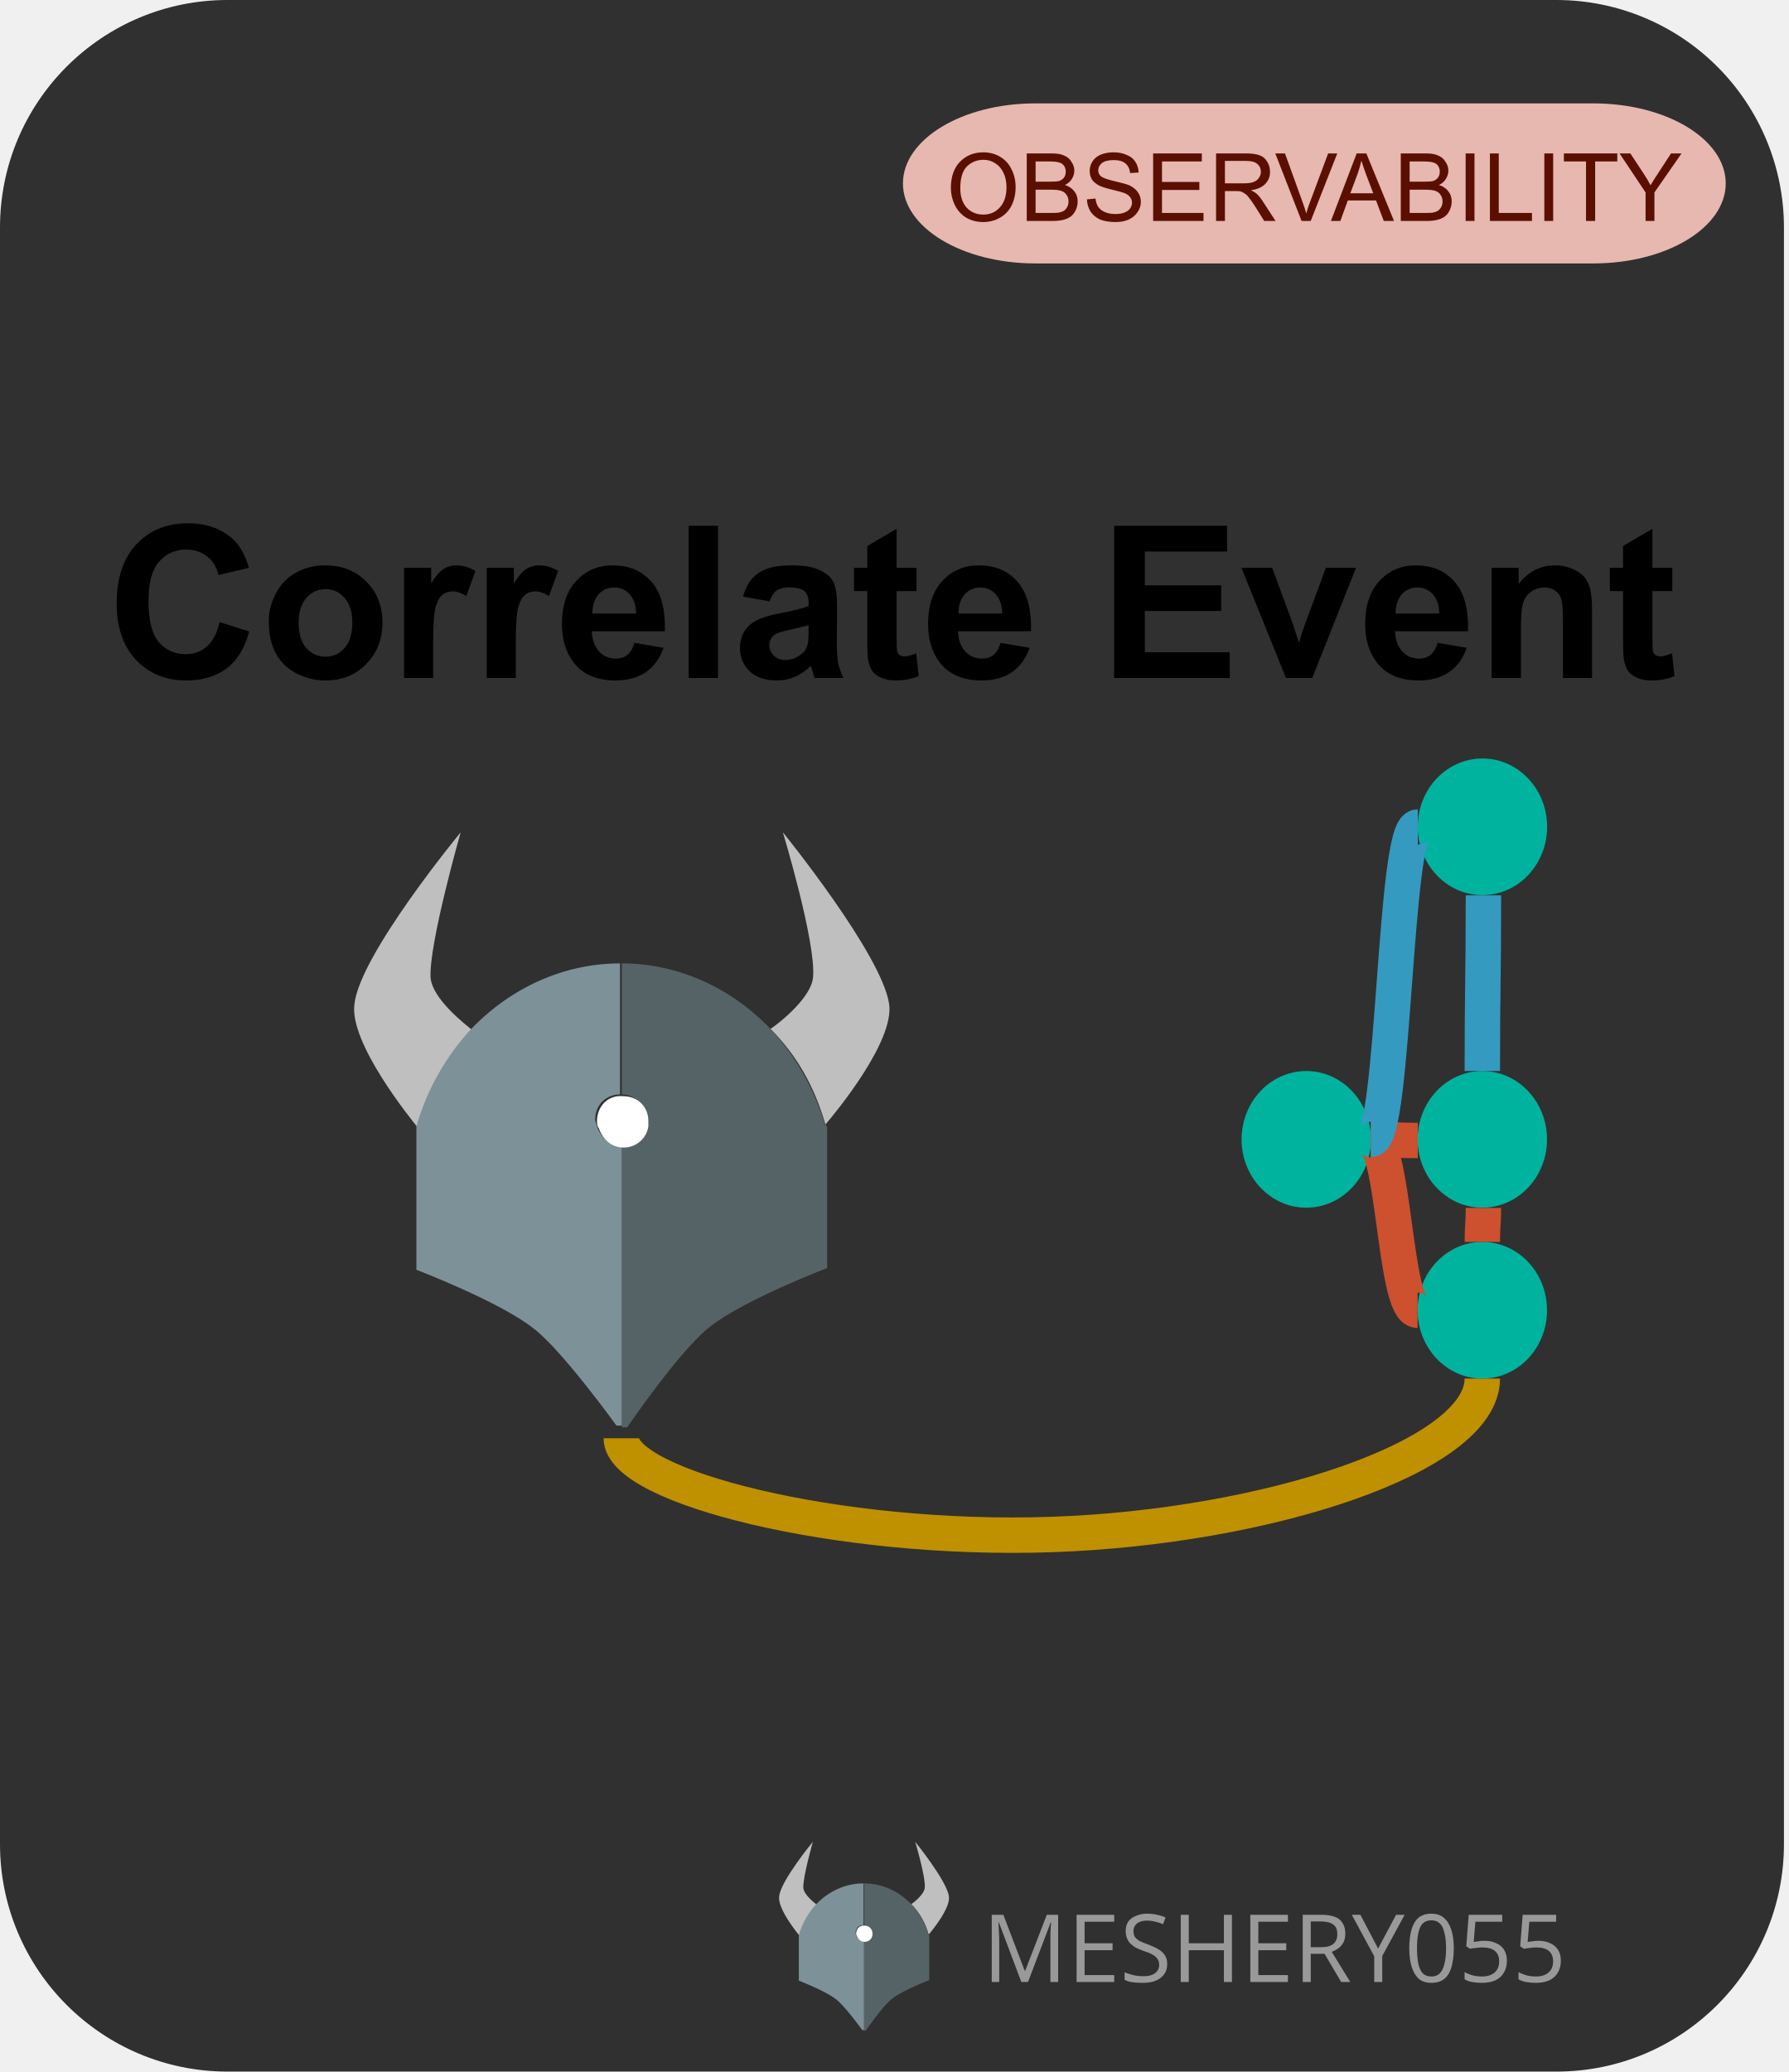
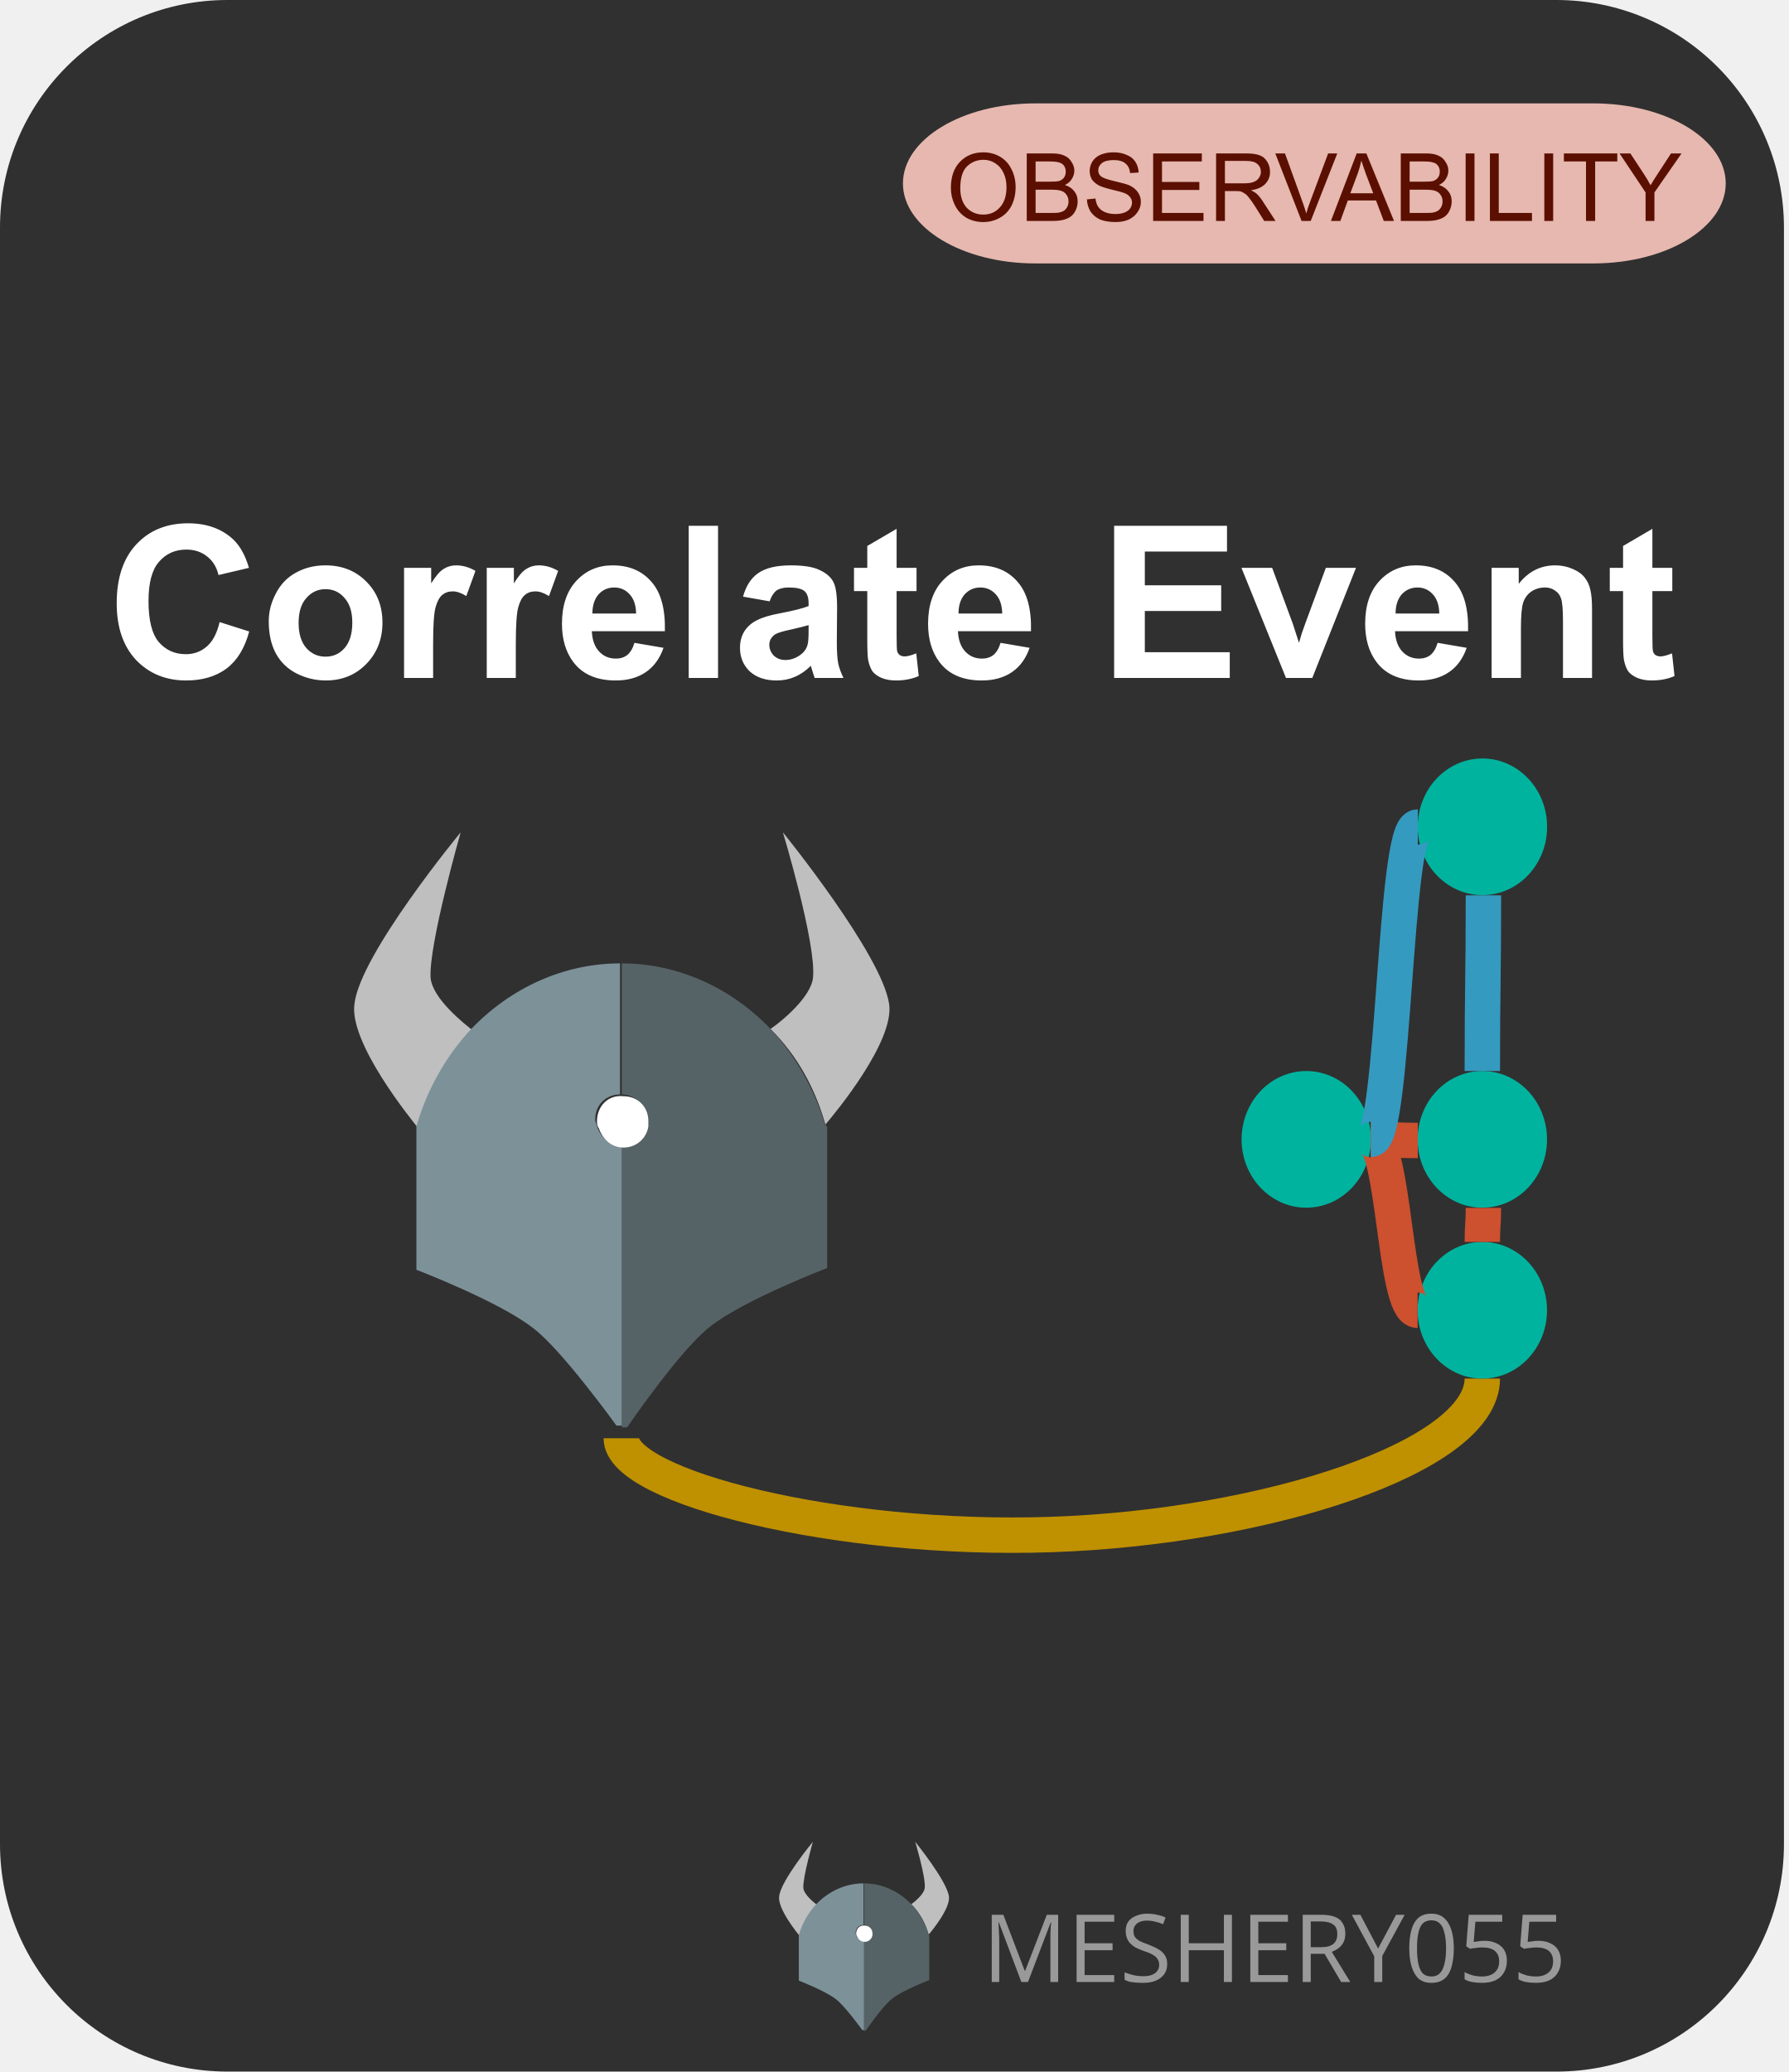
<svg xmlns="http://www.w3.org/2000/svg" width="101" height="117" viewBox="0 0 101 117" fill="none">
  <path fill-rule="evenodd" clip-rule="evenodd" d="M0 12.849C0 5.753 5.753 0 12.849 0H87.906C91.314 0 94.583 1.354 96.992 3.763C99.402 6.173 100.756 9.442 100.756 12.849V104.127C100.756 111.223 95.003 116.976 87.906 116.976H12.849C5.753 116.976 0 111.223 0 104.127V12.849Z" fill="#303030" />
-   <path d="M12.403 35.127L14.075 35.658C13.825 36.596 13.398 37.294 12.794 37.752C12.19 38.2 11.429 38.424 10.513 38.424C9.367 38.424 8.424 38.039 7.685 37.268C6.955 36.487 6.591 35.419 6.591 34.065C6.591 32.638 6.961 31.528 7.7 30.737C8.44 29.945 9.414 29.549 10.622 29.549C11.674 29.549 12.528 29.856 13.185 30.471C13.57 30.846 13.862 31.377 14.06 32.065L12.341 32.471C12.237 32.023 12.023 31.674 11.7 31.424C11.377 31.164 10.987 31.033 10.528 31.033C9.893 31.033 9.377 31.263 8.982 31.721C8.586 32.169 8.388 32.908 8.388 33.94C8.388 35.023 8.58 35.794 8.966 36.252C9.362 36.711 9.872 36.94 10.497 36.94C10.956 36.94 11.351 36.794 11.685 36.502C12.018 36.211 12.258 35.752 12.403 35.127ZM15.179 35.08C15.179 34.539 15.314 34.013 15.585 33.502C15.856 32.981 16.236 32.591 16.726 32.33C17.215 32.059 17.767 31.924 18.382 31.924C19.319 31.924 20.09 32.231 20.694 32.846C21.299 33.45 21.601 34.221 21.601 35.158C21.601 36.096 21.293 36.877 20.679 37.502C20.075 38.117 19.314 38.424 18.398 38.424C17.825 38.424 17.278 38.294 16.757 38.033C16.247 37.773 15.856 37.398 15.585 36.908C15.314 36.408 15.179 35.799 15.179 35.08ZM16.866 35.174C16.866 35.789 17.012 36.263 17.304 36.596C17.595 36.919 17.955 37.08 18.382 37.08C18.819 37.08 19.179 36.919 19.46 36.596C19.752 36.263 19.898 35.783 19.898 35.158C19.898 34.554 19.752 34.091 19.46 33.768C19.179 33.434 18.819 33.268 18.382 33.268C17.955 33.268 17.595 33.434 17.304 33.768C17.012 34.091 16.866 34.559 16.866 35.174ZM24.462 38.283H22.821V32.065H24.353V32.94C24.613 32.523 24.847 32.252 25.056 32.127C25.264 31.992 25.498 31.924 25.759 31.924C26.134 31.924 26.498 32.028 26.853 32.237L26.337 33.658C26.056 33.481 25.8 33.393 25.571 33.393C25.332 33.393 25.134 33.461 24.978 33.596C24.821 33.721 24.696 33.95 24.603 34.283C24.509 34.606 24.462 35.299 24.462 36.362V38.283ZM29.132 38.283H27.491V32.065H29.023V32.94C29.283 32.523 29.517 32.252 29.726 32.127C29.934 31.992 30.168 31.924 30.429 31.924C30.804 31.924 31.168 32.028 31.523 32.237L31.007 33.658C30.726 33.481 30.47 33.393 30.241 33.393C30.002 33.393 29.804 33.461 29.648 33.596C29.491 33.721 29.366 33.95 29.273 34.283C29.179 34.606 29.132 35.299 29.132 36.362V38.283ZM35.833 36.299L37.474 36.58C37.265 37.184 36.932 37.643 36.474 37.955C36.015 38.268 35.448 38.424 34.771 38.424C33.687 38.424 32.885 38.07 32.364 37.362C31.948 36.799 31.739 36.086 31.739 35.221C31.739 34.19 32.01 33.382 32.552 32.799C33.093 32.216 33.776 31.924 34.599 31.924C35.526 31.924 36.255 32.231 36.786 32.846C37.328 33.45 37.583 34.382 37.552 35.643H33.427C33.448 36.132 33.583 36.513 33.833 36.783C34.083 37.054 34.401 37.19 34.786 37.19C35.036 37.19 35.25 37.122 35.427 36.987C35.604 36.841 35.739 36.612 35.833 36.299ZM35.927 34.643C35.916 34.164 35.791 33.799 35.552 33.549C35.323 33.299 35.036 33.174 34.692 33.174C34.338 33.174 34.041 33.304 33.802 33.565C33.573 33.836 33.458 34.195 33.458 34.643H35.927ZM38.898 38.283V29.69H40.554V38.283H38.898ZM43.466 33.955L41.966 33.69C42.133 33.086 42.419 32.643 42.825 32.362C43.242 32.07 43.856 31.924 44.669 31.924C45.398 31.924 45.94 32.013 46.294 32.19C46.659 32.356 46.914 32.575 47.06 32.846C47.206 33.106 47.278 33.596 47.278 34.315L47.263 36.237C47.263 36.789 47.289 37.195 47.341 37.455C47.393 37.705 47.492 37.981 47.638 38.283H46.013C45.971 38.169 45.919 38.007 45.856 37.799C45.825 37.695 45.804 37.627 45.794 37.596C45.513 37.877 45.211 38.086 44.888 38.221C44.575 38.356 44.237 38.424 43.872 38.424C43.226 38.424 42.716 38.252 42.341 37.908C41.976 37.554 41.794 37.112 41.794 36.58C41.794 36.226 41.877 35.914 42.044 35.643C42.221 35.372 42.461 35.164 42.763 35.018C43.065 34.862 43.502 34.731 44.075 34.627C44.836 34.481 45.367 34.346 45.669 34.221V34.065C45.669 33.742 45.591 33.513 45.435 33.377C45.278 33.242 44.981 33.174 44.544 33.174C44.252 33.174 44.023 33.231 43.856 33.346C43.7 33.461 43.57 33.664 43.466 33.955ZM45.669 35.299C45.461 35.362 45.127 35.445 44.669 35.549C44.211 35.643 43.909 35.737 43.763 35.83C43.554 35.987 43.45 36.179 43.45 36.408C43.45 36.638 43.534 36.841 43.7 37.018C43.877 37.184 44.096 37.268 44.356 37.268C44.659 37.268 44.945 37.169 45.216 36.971C45.414 36.825 45.544 36.643 45.606 36.424C45.648 36.289 45.669 36.023 45.669 35.627V35.299ZM51.765 32.065V33.377H50.64V35.877C50.64 36.388 50.65 36.684 50.671 36.768C50.692 36.851 50.739 36.924 50.812 36.987C50.895 37.039 50.989 37.065 51.093 37.065C51.249 37.065 51.468 37.007 51.749 36.893L51.89 38.174C51.515 38.341 51.082 38.424 50.593 38.424C50.301 38.424 50.035 38.377 49.796 38.283C49.556 38.179 49.379 38.049 49.265 37.893C49.16 37.726 49.082 37.513 49.03 37.252C48.999 37.054 48.983 36.664 48.983 36.08V33.377H48.233V32.065H48.983V30.83L50.64 29.862V32.065H51.765ZM56.511 36.299L58.151 36.58C57.943 37.184 57.61 37.643 57.151 37.955C56.693 38.268 56.125 38.424 55.448 38.424C54.365 38.424 53.563 38.07 53.042 37.362C52.625 36.799 52.417 36.086 52.417 35.221C52.417 34.19 52.688 33.382 53.23 32.799C53.771 32.216 54.453 31.924 55.276 31.924C56.203 31.924 56.933 32.231 57.464 32.846C58.006 33.45 58.261 34.382 58.23 35.643H54.105C54.125 36.132 54.261 36.513 54.511 36.783C54.761 37.054 55.078 37.19 55.464 37.19C55.714 37.19 55.928 37.122 56.105 36.987C56.282 36.841 56.417 36.612 56.511 36.299ZM56.605 34.643C56.594 34.164 56.469 33.799 56.23 33.549C56 33.299 55.714 33.174 55.37 33.174C55.016 33.174 54.719 33.304 54.48 33.565C54.25 33.836 54.136 34.195 54.136 34.643H56.605ZM62.925 38.283V29.69H69.3V31.143H64.659V33.049H68.972V34.502H64.659V36.83H69.456V38.283H62.925ZM72.632 38.283L70.116 32.065H71.851L73.022 35.237L73.366 36.299C73.45 36.028 73.502 35.851 73.522 35.768C73.585 35.591 73.647 35.414 73.71 35.237L74.882 32.065H76.585L74.116 38.283H72.632ZM81.196 36.299L82.837 36.58C82.629 37.184 82.295 37.643 81.837 37.955C81.379 38.268 80.811 38.424 80.134 38.424C79.05 38.424 78.248 38.07 77.728 37.362C77.311 36.799 77.103 36.086 77.103 35.221C77.103 34.19 77.373 33.382 77.915 32.799C78.457 32.216 79.139 31.924 79.962 31.924C80.889 31.924 81.618 32.231 82.149 32.846C82.691 33.45 82.946 34.382 82.915 35.643H78.79C78.811 36.132 78.946 36.513 79.196 36.783C79.446 37.054 79.764 37.19 80.149 37.19C80.399 37.19 80.613 37.122 80.79 36.987C80.967 36.841 81.103 36.612 81.196 36.299ZM81.29 34.643C81.28 34.164 81.155 33.799 80.915 33.549C80.686 33.299 80.399 33.174 80.056 33.174C79.701 33.174 79.405 33.304 79.165 33.565C78.936 33.836 78.821 34.195 78.821 34.643H81.29ZM89.917 38.283H88.276V35.112C88.276 34.434 88.24 33.997 88.167 33.799C88.105 33.601 87.99 33.45 87.823 33.346C87.667 33.231 87.48 33.174 87.261 33.174C86.969 33.174 86.709 33.252 86.48 33.408C86.261 33.565 86.11 33.773 86.026 34.033C85.943 34.294 85.901 34.773 85.901 35.471V38.283H84.245V32.065H85.776V32.971C86.318 32.273 87.005 31.924 87.839 31.924C88.193 31.924 88.521 31.992 88.823 32.127C89.125 32.252 89.355 32.419 89.511 32.627C89.667 32.825 89.771 33.054 89.823 33.315C89.886 33.565 89.917 33.929 89.917 34.408V38.283ZM94.45 32.065V33.377H93.325V35.877C93.325 36.388 93.336 36.684 93.356 36.768C93.377 36.851 93.424 36.924 93.497 36.987C93.58 37.039 93.674 37.065 93.778 37.065C93.935 37.065 94.153 37.007 94.435 36.893L94.575 38.174C94.2 38.341 93.768 38.424 93.278 38.424C92.987 38.424 92.721 38.377 92.481 38.283C92.242 38.179 92.065 38.049 91.95 37.893C91.846 37.726 91.768 37.513 91.716 37.252C91.685 37.054 91.669 36.664 91.669 36.08V33.377H90.919V32.065H91.669V30.83L93.325 29.862V32.065H94.45Z" fill="black" />
+   <path d="M12.403 35.127L14.075 35.658C13.825 36.596 13.398 37.294 12.794 37.752C12.19 38.2 11.429 38.424 10.513 38.424C9.367 38.424 8.424 38.039 7.685 37.268C6.955 36.487 6.591 35.419 6.591 34.065C6.591 32.638 6.961 31.528 7.7 30.737C8.44 29.945 9.414 29.549 10.622 29.549C11.674 29.549 12.528 29.856 13.185 30.471C13.57 30.846 13.862 31.377 14.06 32.065L12.341 32.471C12.237 32.023 12.023 31.674 11.7 31.424C11.377 31.164 10.987 31.033 10.528 31.033C9.893 31.033 9.377 31.263 8.982 31.721C8.586 32.169 8.388 32.908 8.388 33.94C8.388 35.023 8.58 35.794 8.966 36.252C9.362 36.711 9.872 36.94 10.497 36.94C10.956 36.94 11.351 36.794 11.685 36.502C12.018 36.211 12.258 35.752 12.403 35.127ZM15.179 35.08C15.179 34.539 15.314 34.013 15.585 33.502C15.856 32.981 16.236 32.591 16.726 32.33C17.215 32.059 17.767 31.924 18.382 31.924C19.319 31.924 20.09 32.231 20.694 32.846C21.299 33.45 21.601 34.221 21.601 35.158C21.601 36.096 21.293 36.877 20.679 37.502C20.075 38.117 19.314 38.424 18.398 38.424C17.825 38.424 17.278 38.294 16.757 38.033C16.247 37.773 15.856 37.398 15.585 36.908C15.314 36.408 15.179 35.799 15.179 35.08ZM16.866 35.174C16.866 35.789 17.012 36.263 17.304 36.596C17.595 36.919 17.955 37.08 18.382 37.08C18.819 37.08 19.179 36.919 19.46 36.596C19.752 36.263 19.898 35.783 19.898 35.158C19.898 34.554 19.752 34.091 19.46 33.768C19.179 33.434 18.819 33.268 18.382 33.268C17.955 33.268 17.595 33.434 17.304 33.768C17.012 34.091 16.866 34.559 16.866 35.174ZM24.462 38.283H22.821V32.065H24.353V32.94C24.613 32.523 24.847 32.252 25.056 32.127C25.264 31.992 25.498 31.924 25.759 31.924C26.134 31.924 26.498 32.028 26.853 32.237L26.337 33.658C26.056 33.481 25.8 33.393 25.571 33.393C25.332 33.393 25.134 33.461 24.978 33.596C24.821 33.721 24.696 33.95 24.603 34.283C24.509 34.606 24.462 35.299 24.462 36.362V38.283ZM29.132 38.283H27.491V32.065H29.023V32.94C29.283 32.523 29.517 32.252 29.726 32.127C29.934 31.992 30.168 31.924 30.429 31.924C30.804 31.924 31.168 32.028 31.523 32.237L31.007 33.658C30.726 33.481 30.47 33.393 30.241 33.393C30.002 33.393 29.804 33.461 29.648 33.596C29.491 33.721 29.366 33.95 29.273 34.283C29.179 34.606 29.132 35.299 29.132 36.362V38.283ZM35.833 36.299L37.474 36.58C37.265 37.184 36.932 37.643 36.474 37.955C36.015 38.268 35.448 38.424 34.771 38.424C33.687 38.424 32.885 38.07 32.364 37.362C31.948 36.799 31.739 36.086 31.739 35.221C31.739 34.19 32.01 33.382 32.552 32.799C33.093 32.216 33.776 31.924 34.599 31.924C35.526 31.924 36.255 32.231 36.786 32.846C37.328 33.45 37.583 34.382 37.552 35.643H33.427C33.448 36.132 33.583 36.513 33.833 36.783C34.083 37.054 34.401 37.19 34.786 37.19C35.036 37.19 35.25 37.122 35.427 36.987C35.604 36.841 35.739 36.612 35.833 36.299ZM35.927 34.643C35.916 34.164 35.791 33.799 35.552 33.549C35.323 33.299 35.036 33.174 34.692 33.174C34.338 33.174 34.041 33.304 33.802 33.565C33.573 33.836 33.458 34.195 33.458 34.643H35.927ZM38.898 38.283V29.69H40.554V38.283H38.898ZM43.466 33.955L41.966 33.69C42.133 33.086 42.419 32.643 42.825 32.362C43.242 32.07 43.856 31.924 44.669 31.924C45.398 31.924 45.94 32.013 46.294 32.19C46.659 32.356 46.914 32.575 47.06 32.846C47.206 33.106 47.278 33.596 47.278 34.315L47.263 36.237C47.263 36.789 47.289 37.195 47.341 37.455C47.393 37.705 47.492 37.981 47.638 38.283H46.013C45.971 38.169 45.919 38.007 45.856 37.799C45.825 37.695 45.804 37.627 45.794 37.596C45.513 37.877 45.211 38.086 44.888 38.221C44.575 38.356 44.237 38.424 43.872 38.424C43.226 38.424 42.716 38.252 42.341 37.908C41.976 37.554 41.794 37.112 41.794 36.58C41.794 36.226 41.877 35.914 42.044 35.643C42.221 35.372 42.461 35.164 42.763 35.018C43.065 34.862 43.502 34.731 44.075 34.627C44.836 34.481 45.367 34.346 45.669 34.221V34.065C45.669 33.742 45.591 33.513 45.435 33.377C45.278 33.242 44.981 33.174 44.544 33.174C44.252 33.174 44.023 33.231 43.856 33.346C43.7 33.461 43.57 33.664 43.466 33.955ZM45.669 35.299C45.461 35.362 45.127 35.445 44.669 35.549C44.211 35.643 43.909 35.737 43.763 35.83C43.554 35.987 43.45 36.179 43.45 36.408C43.45 36.638 43.534 36.841 43.7 37.018C43.877 37.184 44.096 37.268 44.356 37.268C44.659 37.268 44.945 37.169 45.216 36.971C45.414 36.825 45.544 36.643 45.606 36.424C45.648 36.289 45.669 36.023 45.669 35.627V35.299ZM51.765 32.065V33.377H50.64V35.877C50.64 36.388 50.65 36.684 50.671 36.768C50.692 36.851 50.739 36.924 50.812 36.987C50.895 37.039 50.989 37.065 51.093 37.065C51.249 37.065 51.468 37.007 51.749 36.893L51.89 38.174C51.515 38.341 51.082 38.424 50.593 38.424C50.301 38.424 50.035 38.377 49.796 38.283C49.556 38.179 49.379 38.049 49.265 37.893C49.16 37.726 49.082 37.513 49.03 37.252C48.999 37.054 48.983 36.664 48.983 36.08V33.377H48.233V32.065H48.983V30.83L50.64 29.862V32.065H51.765ZM56.511 36.299L58.151 36.58C57.943 37.184 57.61 37.643 57.151 37.955C56.693 38.268 56.125 38.424 55.448 38.424C54.365 38.424 53.563 38.07 53.042 37.362C52.625 36.799 52.417 36.086 52.417 35.221C52.417 34.19 52.688 33.382 53.23 32.799C53.771 32.216 54.453 31.924 55.276 31.924C56.203 31.924 56.933 32.231 57.464 32.846C58.006 33.45 58.261 34.382 58.23 35.643H54.105C54.125 36.132 54.261 36.513 54.511 36.783C54.761 37.054 55.078 37.19 55.464 37.19C55.714 37.19 55.928 37.122 56.105 36.987C56.282 36.841 56.417 36.612 56.511 36.299ZM56.605 34.643C56.594 34.164 56.469 33.799 56.23 33.549C56 33.299 55.714 33.174 55.37 33.174C55.016 33.174 54.719 33.304 54.48 33.565C54.25 33.836 54.136 34.195 54.136 34.643H56.605ZM62.925 38.283V29.69H69.3V31.143H64.659V33.049H68.972V34.502H64.659V36.83H69.456V38.283H62.925ZM72.632 38.283L70.116 32.065H71.851L73.022 35.237L73.366 36.299C73.45 36.028 73.502 35.851 73.522 35.768C73.585 35.591 73.647 35.414 73.71 35.237L74.882 32.065H76.585L74.116 38.283H72.632ZM81.196 36.299L82.837 36.58C82.629 37.184 82.295 37.643 81.837 37.955C81.379 38.268 80.811 38.424 80.134 38.424C79.05 38.424 78.248 38.07 77.728 37.362C77.311 36.799 77.103 36.086 77.103 35.221C77.103 34.19 77.373 33.382 77.915 32.799C78.457 32.216 79.139 31.924 79.962 31.924C80.889 31.924 81.618 32.231 82.149 32.846C82.691 33.45 82.946 34.382 82.915 35.643H78.79C78.811 36.132 78.946 36.513 79.196 36.783C79.446 37.054 79.764 37.19 80.149 37.19C80.399 37.19 80.613 37.122 80.79 36.987C80.967 36.841 81.103 36.612 81.196 36.299ZM81.29 34.643C81.28 34.164 81.155 33.799 80.915 33.549C80.686 33.299 80.399 33.174 80.056 33.174C79.701 33.174 79.405 33.304 79.165 33.565C78.936 33.836 78.821 34.195 78.821 34.643H81.29ZM89.917 38.283H88.276V35.112C88.276 34.434 88.24 33.997 88.167 33.799C88.105 33.601 87.99 33.45 87.823 33.346C87.667 33.231 87.48 33.174 87.261 33.174C86.969 33.174 86.709 33.252 86.48 33.408C86.261 33.565 86.11 33.773 86.026 34.033C85.943 34.294 85.901 34.773 85.901 35.471V38.283H84.245V32.065H85.776V32.971C86.318 32.273 87.005 31.924 87.839 31.924C88.193 31.924 88.521 31.992 88.823 32.127C89.125 32.252 89.355 32.419 89.511 32.627C89.667 32.825 89.771 33.054 89.823 33.315C89.886 33.565 89.917 33.929 89.917 34.408V38.283ZM94.45 32.065V33.377H93.325V35.877C93.325 36.388 93.336 36.684 93.356 36.768C93.377 36.851 93.424 36.924 93.497 36.987C93.58 37.039 93.674 37.065 93.778 37.065C93.935 37.065 94.153 37.007 94.435 36.893L94.575 38.174C94.2 38.341 93.768 38.424 93.278 38.424C92.987 38.424 92.721 38.377 92.481 38.283C92.242 38.179 92.065 38.049 91.95 37.893C91.846 37.726 91.768 37.513 91.716 37.252C91.685 37.054 91.669 36.664 91.669 36.08V33.377H90.919V32.065H91.669V30.83L93.325 29.862V32.065H94.45Z" fill="white" />
  <path d="M57.685 111.919L56.419 108.56H56.388C56.399 108.622 56.404 108.706 56.404 108.81C56.414 108.914 56.419 109.029 56.419 109.154C56.43 109.268 56.435 109.388 56.435 109.513V111.919H56.013V108.122H56.669L57.873 111.279H57.904L59.123 108.122H59.763V111.919H59.326V109.482C59.326 109.367 59.326 109.258 59.326 109.154C59.336 109.039 59.341 108.93 59.341 108.826C59.352 108.721 59.362 108.633 59.373 108.56H59.341L58.06 111.919H57.685ZM62.93 111.919H60.805V108.122H62.93V108.513H61.258V109.732H62.837V110.122H61.258V111.529H62.93V111.919ZM65.922 110.904C65.922 111.133 65.865 111.326 65.75 111.482C65.636 111.638 65.48 111.758 65.282 111.841C65.084 111.925 64.844 111.966 64.563 111.966C64.427 111.966 64.292 111.961 64.157 111.951C64.032 111.94 63.912 111.925 63.797 111.904C63.693 111.872 63.599 111.836 63.516 111.794V111.372C63.651 111.425 63.813 111.477 64 111.529C64.188 111.57 64.386 111.591 64.594 111.591C64.782 111.591 64.938 111.565 65.063 111.513C65.198 111.461 65.297 111.388 65.36 111.294C65.433 111.201 65.469 111.086 65.469 110.951C65.469 110.815 65.438 110.706 65.375 110.622C65.323 110.529 65.23 110.445 65.094 110.372C64.969 110.3 64.792 110.227 64.563 110.154C64.396 110.091 64.25 110.029 64.125 109.966C64.011 109.893 63.912 109.815 63.828 109.732C63.745 109.638 63.683 109.534 63.641 109.419C63.599 109.305 63.578 109.175 63.578 109.029C63.578 108.831 63.625 108.659 63.719 108.513C63.823 108.367 63.969 108.258 64.157 108.185C64.344 108.102 64.552 108.06 64.782 108.06C64.99 108.06 65.177 108.081 65.344 108.122C65.521 108.154 65.683 108.206 65.829 108.279L65.688 108.654C65.552 108.591 65.407 108.544 65.25 108.513C65.094 108.471 64.938 108.451 64.782 108.451C64.615 108.451 64.474 108.477 64.36 108.529C64.256 108.57 64.172 108.638 64.11 108.732C64.047 108.815 64.016 108.914 64.016 109.029C64.016 109.164 64.042 109.279 64.094 109.372C64.157 109.456 64.25 109.534 64.375 109.607C64.5 109.669 64.667 109.737 64.875 109.81C65.094 109.893 65.282 109.982 65.438 110.076C65.594 110.169 65.714 110.284 65.797 110.419C65.881 110.544 65.922 110.706 65.922 110.904ZM69.578 111.919H69.125V110.122H67.141V111.919H66.688V108.122H67.141V109.732H69.125V108.122H69.578V111.919ZM72.741 111.919H70.616V108.122H72.741V108.513H71.069V109.732H72.647V110.122H71.069V111.529H72.741V111.919ZM74.608 108.122C74.921 108.122 75.176 108.159 75.374 108.232C75.582 108.305 75.733 108.425 75.827 108.591C75.931 108.747 75.983 108.945 75.983 109.185C75.983 109.383 75.947 109.55 75.874 109.685C75.801 109.82 75.707 109.93 75.592 110.013C75.478 110.096 75.353 110.164 75.217 110.216L76.264 111.919H75.749L74.811 110.326H74.03V111.919H73.577V108.122H74.608ZM74.577 108.497H74.03V109.951H74.624C74.936 109.951 75.165 109.888 75.311 109.763C75.457 109.638 75.53 109.456 75.53 109.216C75.53 108.956 75.452 108.773 75.296 108.669C75.139 108.555 74.9 108.497 74.577 108.497ZM77.834 110.029L78.85 108.122H79.334L78.068 110.451V111.919H77.615V110.466L76.35 108.122H76.834L77.834 110.029ZM82.11 110.013C82.11 110.326 82.084 110.602 82.032 110.841C81.99 111.081 81.917 111.289 81.813 111.466C81.709 111.633 81.578 111.758 81.422 111.841C81.266 111.925 81.073 111.966 80.844 111.966C80.563 111.966 80.328 111.893 80.141 111.747C79.964 111.591 79.828 111.367 79.735 111.076C79.641 110.784 79.594 110.43 79.594 110.013C79.594 109.607 79.636 109.258 79.719 108.966C79.802 108.675 79.933 108.451 80.11 108.294C80.297 108.138 80.542 108.06 80.844 108.06C81.136 108.06 81.37 108.138 81.547 108.294C81.735 108.451 81.875 108.675 81.969 108.966C82.063 109.258 82.11 109.607 82.11 110.013ZM80.032 110.013C80.032 110.367 80.058 110.664 80.11 110.904C80.162 111.133 80.245 111.31 80.36 111.435C80.485 111.55 80.646 111.607 80.844 111.607C81.042 111.607 81.198 111.55 81.313 111.435C81.438 111.31 81.526 111.133 81.578 110.904C81.641 110.664 81.672 110.367 81.672 110.013C81.672 109.659 81.641 109.367 81.578 109.138C81.526 108.898 81.438 108.721 81.313 108.607C81.198 108.492 81.042 108.435 80.844 108.435C80.646 108.435 80.485 108.492 80.36 108.607C80.245 108.721 80.162 108.898 80.11 109.138C80.058 109.367 80.032 109.659 80.032 110.013ZM83.844 109.591C84.104 109.591 84.328 109.638 84.516 109.732C84.703 109.815 84.849 109.94 84.953 110.107C85.057 110.273 85.109 110.477 85.109 110.716C85.109 110.977 85.052 111.201 84.937 111.388C84.833 111.576 84.672 111.721 84.453 111.826C84.245 111.919 83.995 111.966 83.703 111.966C83.505 111.966 83.318 111.951 83.141 111.919C82.974 111.888 82.833 111.836 82.719 111.763V111.357C82.844 111.43 82.995 111.492 83.172 111.544C83.359 111.586 83.536 111.607 83.703 111.607C83.901 111.607 84.068 111.576 84.203 111.513C84.349 111.451 84.463 111.357 84.547 111.232C84.63 111.107 84.672 110.945 84.672 110.747C84.672 110.497 84.594 110.305 84.437 110.169C84.281 110.034 84.036 109.966 83.703 109.966C83.599 109.966 83.479 109.977 83.344 109.997C83.219 110.008 83.115 110.023 83.031 110.044L82.812 109.904L82.953 108.122H84.844V108.513H83.328L83.234 109.654C83.297 109.643 83.38 109.633 83.484 109.622C83.588 109.602 83.708 109.591 83.844 109.591ZM86.89 109.591C87.151 109.591 87.375 109.638 87.562 109.732C87.75 109.815 87.895 109.94 88 110.107C88.104 110.273 88.156 110.477 88.156 110.716C88.156 110.977 88.099 111.201 87.984 111.388C87.88 111.576 87.718 111.721 87.5 111.826C87.291 111.919 87.041 111.966 86.75 111.966C86.552 111.966 86.364 111.951 86.187 111.919C86.02 111.888 85.88 111.836 85.765 111.763V111.357C85.89 111.43 86.041 111.492 86.218 111.544C86.406 111.586 86.583 111.607 86.75 111.607C86.948 111.607 87.114 111.576 87.25 111.513C87.395 111.451 87.51 111.357 87.593 111.232C87.677 111.107 87.718 110.945 87.718 110.747C87.718 110.497 87.64 110.305 87.484 110.169C87.328 110.034 87.083 109.966 86.75 109.966C86.645 109.966 86.526 109.977 86.39 109.997C86.265 110.008 86.161 110.023 86.078 110.044L85.859 109.904L86 108.122H87.89V108.513H86.375L86.281 109.654C86.343 109.643 86.427 109.633 86.531 109.622C86.635 109.602 86.755 109.591 86.89 109.591Z" fill="#999999" />
  <path fill-rule="evenodd" clip-rule="evenodd" d="M58.473 5.838H89.992C94.121 5.838 97.468 7.861 97.468 10.357C97.468 12.852 94.121 14.875 89.992 14.875H58.473C54.344 14.875 50.997 12.852 50.997 10.357C50.997 7.861 54.344 5.838 58.473 5.838Z" fill="#E6B8AF" />
  <path d="M53.705 10.617C53.705 9.982 53.877 9.487 54.221 9.133C54.565 8.779 55.002 8.602 55.533 8.602C55.887 8.602 56.205 8.685 56.486 8.852C56.768 9.018 56.981 9.253 57.127 9.555C57.283 9.857 57.361 10.195 57.361 10.57C57.361 10.956 57.283 11.305 57.127 11.617C56.971 11.919 56.747 12.148 56.455 12.305C56.174 12.461 55.867 12.539 55.533 12.539C55.179 12.539 54.856 12.456 54.565 12.289C54.283 12.112 54.07 11.872 53.924 11.57C53.778 11.268 53.705 10.95 53.705 10.617ZM54.236 10.633C54.236 11.091 54.356 11.456 54.596 11.727C54.846 11.987 55.158 12.117 55.533 12.117C55.919 12.117 56.231 11.982 56.471 11.711C56.721 11.44 56.846 11.06 56.846 10.57C56.846 10.258 56.788 9.987 56.674 9.758C56.57 9.529 56.419 9.352 56.221 9.227C56.023 9.091 55.799 9.023 55.549 9.023C55.184 9.023 54.872 9.148 54.611 9.398C54.361 9.648 54.236 10.06 54.236 10.633ZM57.99 12.477V8.664H59.428C59.719 8.664 59.948 8.706 60.115 8.789C60.292 8.862 60.428 8.982 60.521 9.148C60.626 9.305 60.678 9.466 60.678 9.633C60.678 9.799 60.631 9.956 60.537 10.102C60.454 10.247 60.323 10.362 60.146 10.445C60.376 10.518 60.553 10.638 60.678 10.805C60.803 10.961 60.865 11.148 60.865 11.367C60.865 11.544 60.829 11.711 60.756 11.867C60.683 12.023 60.589 12.143 60.474 12.227C60.36 12.31 60.219 12.372 60.053 12.414C59.886 12.456 59.683 12.477 59.443 12.477H57.99ZM58.49 10.258H59.318C59.547 10.258 59.709 10.247 59.803 10.227C59.928 10.185 60.021 10.122 60.084 10.039C60.157 9.945 60.193 9.831 60.193 9.695C60.193 9.57 60.162 9.461 60.099 9.367C60.037 9.273 59.948 9.211 59.834 9.18C59.719 9.138 59.527 9.117 59.256 9.117H58.49V10.258ZM58.49 12.023H59.443C59.61 12.023 59.724 12.018 59.787 12.008C59.902 11.987 59.995 11.956 60.068 11.914C60.152 11.862 60.219 11.789 60.271 11.695C60.323 11.602 60.349 11.492 60.349 11.367C60.349 11.232 60.313 11.112 60.24 11.008C60.167 10.893 60.063 10.815 59.928 10.773C59.803 10.732 59.62 10.711 59.381 10.711H58.49V12.023ZM61.388 11.258L61.872 11.211C61.893 11.398 61.945 11.555 62.028 11.68C62.112 11.805 62.237 11.904 62.403 11.977C62.58 12.05 62.778 12.086 62.997 12.086C63.185 12.086 63.351 12.06 63.497 12.008C63.653 11.945 63.763 11.867 63.825 11.773C63.898 11.669 63.935 11.56 63.935 11.445C63.935 11.32 63.898 11.216 63.825 11.133C63.763 11.039 63.653 10.961 63.497 10.898C63.393 10.857 63.164 10.794 62.81 10.711C62.466 10.628 62.221 10.55 62.075 10.477C61.898 10.383 61.763 10.268 61.669 10.133C61.586 9.987 61.544 9.826 61.544 9.648C61.544 9.461 61.596 9.284 61.7 9.117C61.815 8.94 61.976 8.81 62.185 8.727C62.393 8.643 62.627 8.602 62.888 8.602C63.169 8.602 63.414 8.648 63.622 8.742C63.841 8.826 64.007 8.956 64.122 9.133C64.237 9.31 64.299 9.513 64.31 9.742L63.825 9.773C63.804 9.534 63.716 9.352 63.56 9.227C63.414 9.102 63.195 9.039 62.903 9.039C62.601 9.039 62.377 9.096 62.231 9.211C62.096 9.326 62.028 9.461 62.028 9.617C62.028 9.753 62.075 9.862 62.169 9.945C62.273 10.039 62.528 10.133 62.935 10.227C63.341 10.32 63.622 10.398 63.778 10.461C63.997 10.565 64.159 10.695 64.263 10.852C64.377 11.008 64.435 11.19 64.435 11.398C64.435 11.607 64.372 11.8 64.247 11.977C64.132 12.154 63.966 12.294 63.747 12.398C63.539 12.492 63.294 12.539 63.013 12.539C62.669 12.539 62.377 12.492 62.138 12.398C61.908 12.294 61.726 12.143 61.591 11.945C61.466 11.737 61.398 11.508 61.388 11.258ZM65.129 12.477V8.664H67.879V9.117H65.629V10.273H67.738V10.727H65.629V12.023H67.973V12.477H65.129ZM68.683 12.477V8.664H70.37C70.714 8.664 70.975 8.701 71.152 8.773C71.329 8.836 71.469 8.956 71.573 9.133C71.678 9.299 71.73 9.492 71.73 9.711C71.73 9.971 71.641 10.195 71.464 10.383C71.287 10.57 71.016 10.69 70.652 10.742C70.787 10.805 70.891 10.867 70.964 10.93C71.11 11.065 71.245 11.237 71.37 11.445L72.042 12.477H71.402L70.902 11.68C70.756 11.45 70.636 11.279 70.542 11.164C70.448 11.039 70.36 10.956 70.277 10.914C70.204 10.862 70.131 10.825 70.058 10.805C69.995 10.794 69.902 10.789 69.777 10.789H69.183V12.477H68.683ZM69.183 10.352H70.277C70.506 10.352 70.683 10.325 70.808 10.273C70.943 10.221 71.042 10.143 71.105 10.039C71.178 9.935 71.214 9.826 71.214 9.711C71.214 9.523 71.146 9.372 71.011 9.258C70.886 9.143 70.678 9.086 70.386 9.086H69.183V10.352ZM73.512 12.477L72.028 8.664H72.575L73.575 11.43C73.658 11.659 73.726 11.867 73.778 12.055C73.83 11.846 73.898 11.638 73.981 11.43L75.012 8.664H75.528L74.028 12.477H73.512ZM75.17 12.477L76.624 8.664H77.17L78.733 12.477H78.155L77.717 11.32H76.124L75.702 12.477H75.17ZM76.264 10.914H77.561L77.155 9.852C77.04 9.529 76.952 9.268 76.889 9.07C76.837 9.31 76.769 9.549 76.686 9.789L76.264 10.914ZM79.115 12.477V8.664H80.552C80.844 8.664 81.073 8.706 81.24 8.789C81.417 8.862 81.552 8.982 81.646 9.148C81.75 9.305 81.802 9.466 81.802 9.633C81.802 9.799 81.755 9.956 81.662 10.102C81.578 10.247 81.448 10.362 81.271 10.445C81.5 10.518 81.677 10.638 81.802 10.805C81.927 10.961 81.99 11.148 81.99 11.367C81.99 11.544 81.953 11.711 81.88 11.867C81.808 12.023 81.714 12.143 81.599 12.227C81.485 12.31 81.344 12.372 81.177 12.414C81.011 12.456 80.808 12.477 80.568 12.477H79.115ZM79.615 10.258H80.443C80.672 10.258 80.834 10.247 80.927 10.227C81.052 10.185 81.146 10.122 81.209 10.039C81.281 9.945 81.318 9.831 81.318 9.695C81.318 9.57 81.287 9.461 81.224 9.367C81.162 9.273 81.073 9.211 80.959 9.18C80.844 9.138 80.651 9.117 80.38 9.117H79.615V10.258ZM79.615 12.023H80.568C80.735 12.023 80.849 12.018 80.912 12.008C81.026 11.987 81.12 11.956 81.193 11.914C81.276 11.862 81.344 11.789 81.396 11.695C81.448 11.602 81.474 11.492 81.474 11.367C81.474 11.232 81.438 11.112 81.365 11.008C81.292 10.893 81.188 10.815 81.052 10.773C80.927 10.732 80.745 10.711 80.505 10.711H79.615V12.023ZM82.778 12.477V8.664H83.278V12.477H82.778ZM84.149 12.477V8.664H84.649V12.023H86.524V12.477H84.149ZM87.222 12.477V8.664H87.722V12.477H87.222ZM89.577 12.477V9.117H88.327V8.664H91.343V9.117H90.093V12.477H89.577ZM92.941 12.477V10.867L91.472 8.664H92.082L92.832 9.805C92.977 10.023 93.108 10.242 93.222 10.461C93.337 10.263 93.477 10.039 93.644 9.789L94.378 8.664H94.972L93.441 10.867V12.477H92.941Z" fill="#5B0F00" />
  <path d="M83.72 77.845C83.72 82.247 71.562 86.228 59.405 86.649C47.248 87.07 35.09 83.932 35.09 81.215" stroke="#BF9000" stroke-width="2" stroke-miterlimit="10" stroke-linejoin="round" />
  <path fill-rule="evenodd" clip-rule="evenodd" d="M83.72 77.845C81.702 77.845 80.066 76.117 80.066 73.986C80.066 72.963 80.451 71.982 81.136 71.258C81.822 70.534 82.751 70.128 83.72 70.128C85.738 70.128 87.374 71.855 87.374 73.986C87.374 76.117 85.738 77.845 83.72 77.845Z" fill="#00B39F" />
  <path fill-rule="evenodd" clip-rule="evenodd" d="M73.776 68.195C71.758 68.195 70.123 66.468 70.123 64.337C70.123 63.313 70.508 62.332 71.193 61.608C71.878 60.885 72.807 60.478 73.776 60.478C75.794 60.478 77.43 62.206 77.43 64.337C77.43 66.468 75.794 68.195 73.776 68.195Z" fill="#00B39F" />
  <path fill-rule="evenodd" clip-rule="evenodd" d="M83.72 68.195C81.702 68.195 80.066 66.468 80.066 64.337C80.066 63.313 80.451 62.332 81.136 61.608C81.822 60.885 82.751 60.478 83.72 60.478C85.738 60.478 87.374 62.206 87.374 64.337C87.374 66.468 85.738 68.195 83.72 68.195Z" fill="#00B39F" />
  <path d="M80.066 73.986C79.407 73.986 79.079 71.577 78.748 69.167C78.417 66.758 78.084 64.349 77.421 64.349" stroke="#CD502F" stroke-width="2" stroke-miterlimit="10" stroke-linejoin="round" />
  <path d="M77.43 64.337C78.089 64.337 78.417 64.353 78.748 64.368C79.079 64.384 79.412 64.4 80.075 64.4" stroke="#CD502F" stroke-width="2" stroke-miterlimit="10" stroke-linejoin="round" />
  <path d="M83.72 70.128C83.72 69.645 83.736 69.402 83.751 69.162C83.767 68.921 83.783 68.684 83.783 68.207" stroke="#CD502F" stroke-width="2" stroke-miterlimit="10" stroke-linejoin="round" />
  <path fill-rule="evenodd" clip-rule="evenodd" d="M83.725 50.545C81.707 50.545 80.072 48.818 80.072 46.687C80.072 45.664 80.457 44.682 81.142 43.959C81.827 43.235 82.756 42.829 83.725 42.829C85.743 42.829 87.379 44.556 87.379 46.687C87.379 48.818 85.743 50.545 83.725 50.545Z" fill="#00B39F" />
  <path d="M83.72 60.478C83.72 57.995 83.736 56.752 83.751 55.512C83.767 54.272 83.783 53.035 83.783 50.557" stroke="#359AC0" stroke-width="2" stroke-miterlimit="10" stroke-linejoin="round" />
  <path d="M77.43 64.337C78.09 64.337 78.42 59.927 78.751 55.518C79.081 51.108 79.413 46.699 80.075 46.699" stroke="#359AC0" stroke-width="2" stroke-miterlimit="10" stroke-linejoin="round" />
  <path d="M23.618 63.7C24.218 61.6 25.318 59.7 26.718 58.2C26.218 57.8 24.418 56.4 24.318 55.2C24.218 53.3 26.018 47 26.018 47C26.018 47 20.318 53.9 20.018 56.7C19.718 58.9 23.218 63.2 23.618 63.7ZM46.618 63.5C46.618 63.6 46.718 63.6 46.618 63.5C47.218 62.8 50.518 58.8 50.218 56.7C49.818 53.9 44.218 47 44.218 47C44.218 47 46.118 53.3 45.918 55.2C45.818 56.3 44.118 57.7 43.518 58.1C45.018 59.6 46.018 61.4 46.618 63.5Z" fill="#BFBFBF" />
  <path d="M46.618 63.6C46.018 61.5 44.918 59.6 43.518 58.1C41.318 55.8 38.318 54.4 35.118 54.4V61.8C35.918 61.8 36.518 62.5 36.518 63.2C36.518 63.3 36.518 63.4 36.518 63.5C36.418 64.2 35.818 64.7 35.118 64.7V67.5V80.6H35.418C35.418 80.6 38.418 76.2 40.118 74.9C42.018 73.4 46.718 71.6 46.718 71.6V63.6H46.618Z" fill="#566366" />
  <path d="M35.118 67.5V64.7C34.418 64.7 33.918 64.2 33.718 63.6C33.718 63.5 33.618 63.4 33.618 63.2C33.618 62.4 34.218 61.8 35.018 61.8V54.4C31.818 54.4 28.818 55.8 26.618 58.1C25.218 59.6 24.118 61.5 23.518 63.6V71.7C23.518 71.7 28.218 73.5 30.118 75C31.718 76.2 34.818 80.5 34.818 80.5H35.118V67.5Z" fill="#7D9199" />
  <path d="M33.718 63.3C33.718 63.4 33.718 63.6 33.818 63.7C34.018 64.3 34.518 64.8 35.218 64.8C35.918 64.8 36.518 64.3 36.618 63.6C36.618 63.5 36.618 63.4 36.618 63.3C36.618 62.5 36.018 61.9 35.218 61.9C34.318 61.8 33.718 62.5 33.718 63.3Z" fill="white" />
  <path d="M45.149 109.302C45.339 108.635 45.688 108.032 46.133 107.556C45.974 107.429 45.403 106.984 45.371 106.603C45.339 106 45.911 104 45.911 104C45.911 104 44.101 106.191 44.006 107.08C43.91 107.778 45.022 109.143 45.149 109.302ZM52.451 109.239C52.451 109.27 52.483 109.27 52.451 109.239C52.641 109.016 53.689 107.746 53.594 107.08C53.467 106.191 51.689 104 51.689 104C51.689 104 52.292 106 52.229 106.603C52.197 106.953 51.657 107.397 51.467 107.524C51.943 108 52.26 108.572 52.451 109.239Z" fill="#BFBFBF" />
  <path d="M52.451 109.27C52.261 108.604 51.911 108 51.467 107.524C50.768 106.794 49.816 106.349 48.8 106.349V108.699C49.054 108.699 49.244 108.921 49.244 109.143C49.244 109.175 49.244 109.207 49.244 109.239C49.213 109.461 49.022 109.62 48.8 109.62V110.509V114.668H48.895C48.895 114.668 49.848 113.271 50.387 112.858C50.99 112.382 52.483 111.81 52.483 111.81V109.27H52.451Z" fill="#566366" />
  <path d="M48.8 110.509V109.62C48.578 109.62 48.419 109.461 48.355 109.27C48.355 109.239 48.324 109.207 48.324 109.143C48.324 108.889 48.514 108.699 48.768 108.699V106.349C47.752 106.349 46.8 106.794 46.101 107.524C45.657 108 45.307 108.604 45.117 109.27V111.842C45.117 111.842 46.609 112.413 47.212 112.89C47.72 113.271 48.705 114.636 48.705 114.636H48.8V110.509Z" fill="#7D9199" />
  <path d="M48.355 109.175C48.355 109.207 48.355 109.27 48.387 109.302C48.451 109.493 48.609 109.651 48.832 109.651C49.054 109.651 49.244 109.493 49.276 109.27C49.276 109.239 49.276 109.207 49.276 109.175C49.276 108.921 49.086 108.731 48.832 108.731C48.546 108.699 48.355 108.921 48.355 109.175Z" fill="white" />
</svg>
